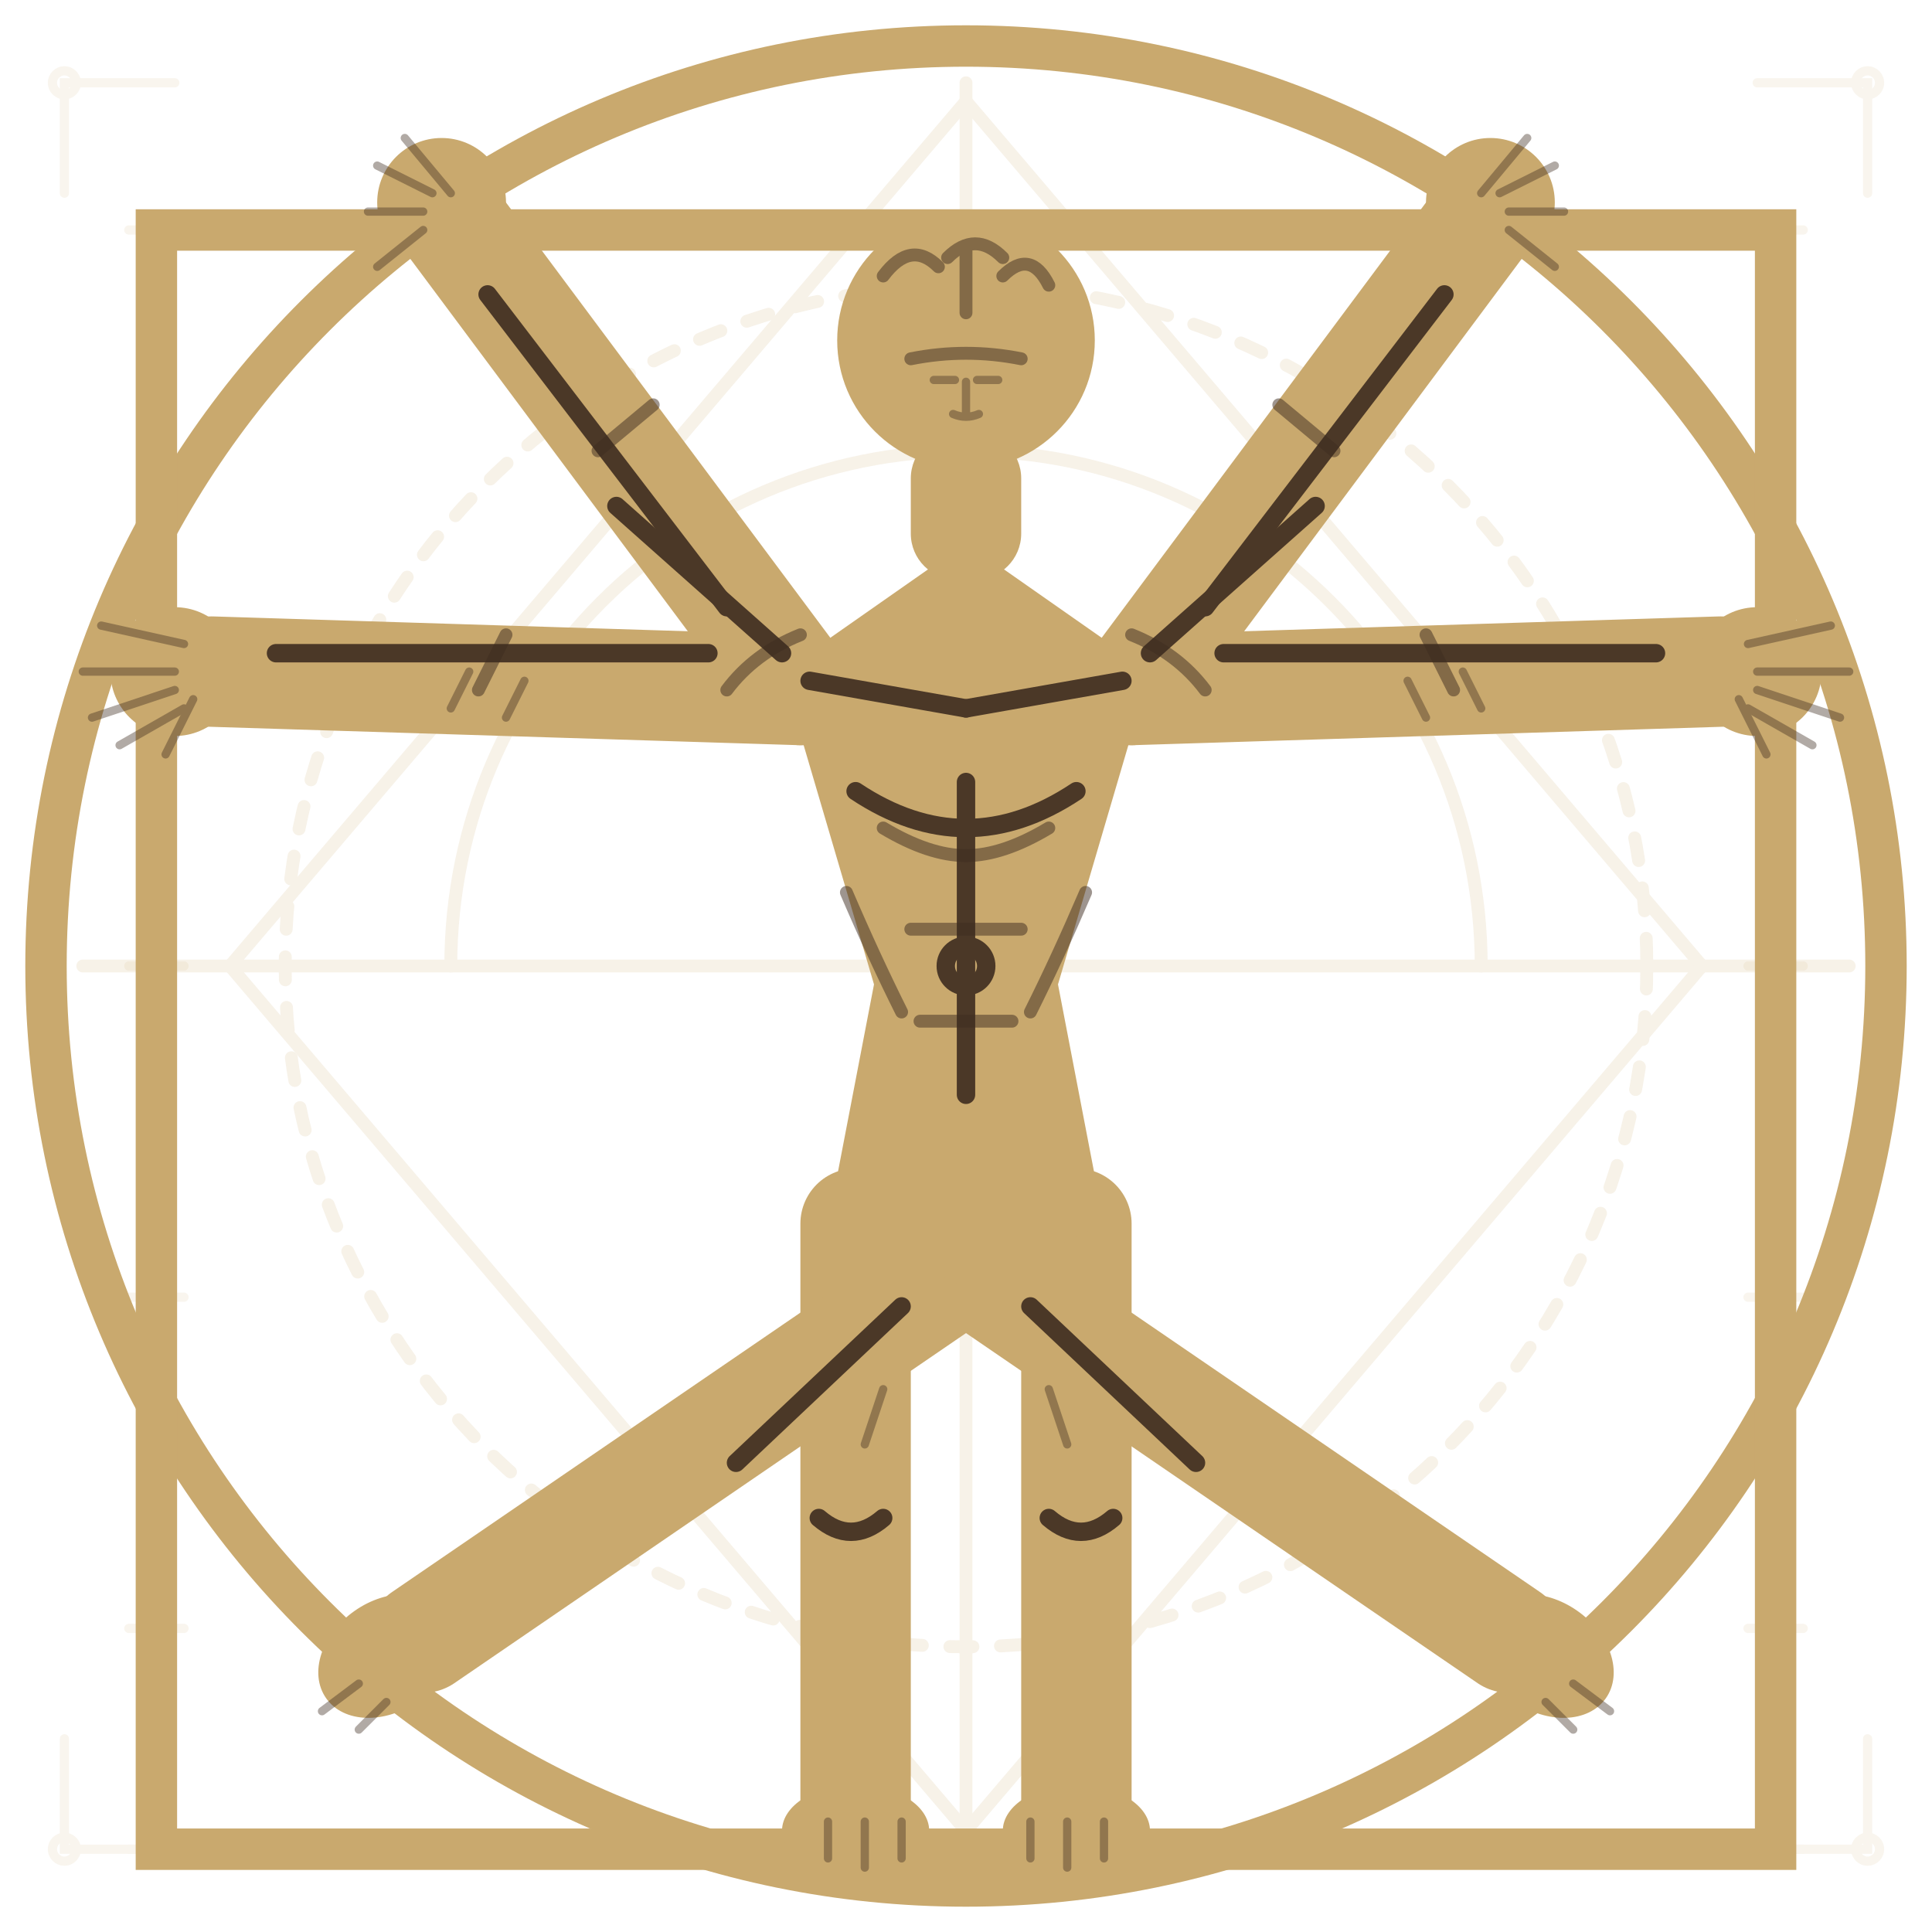
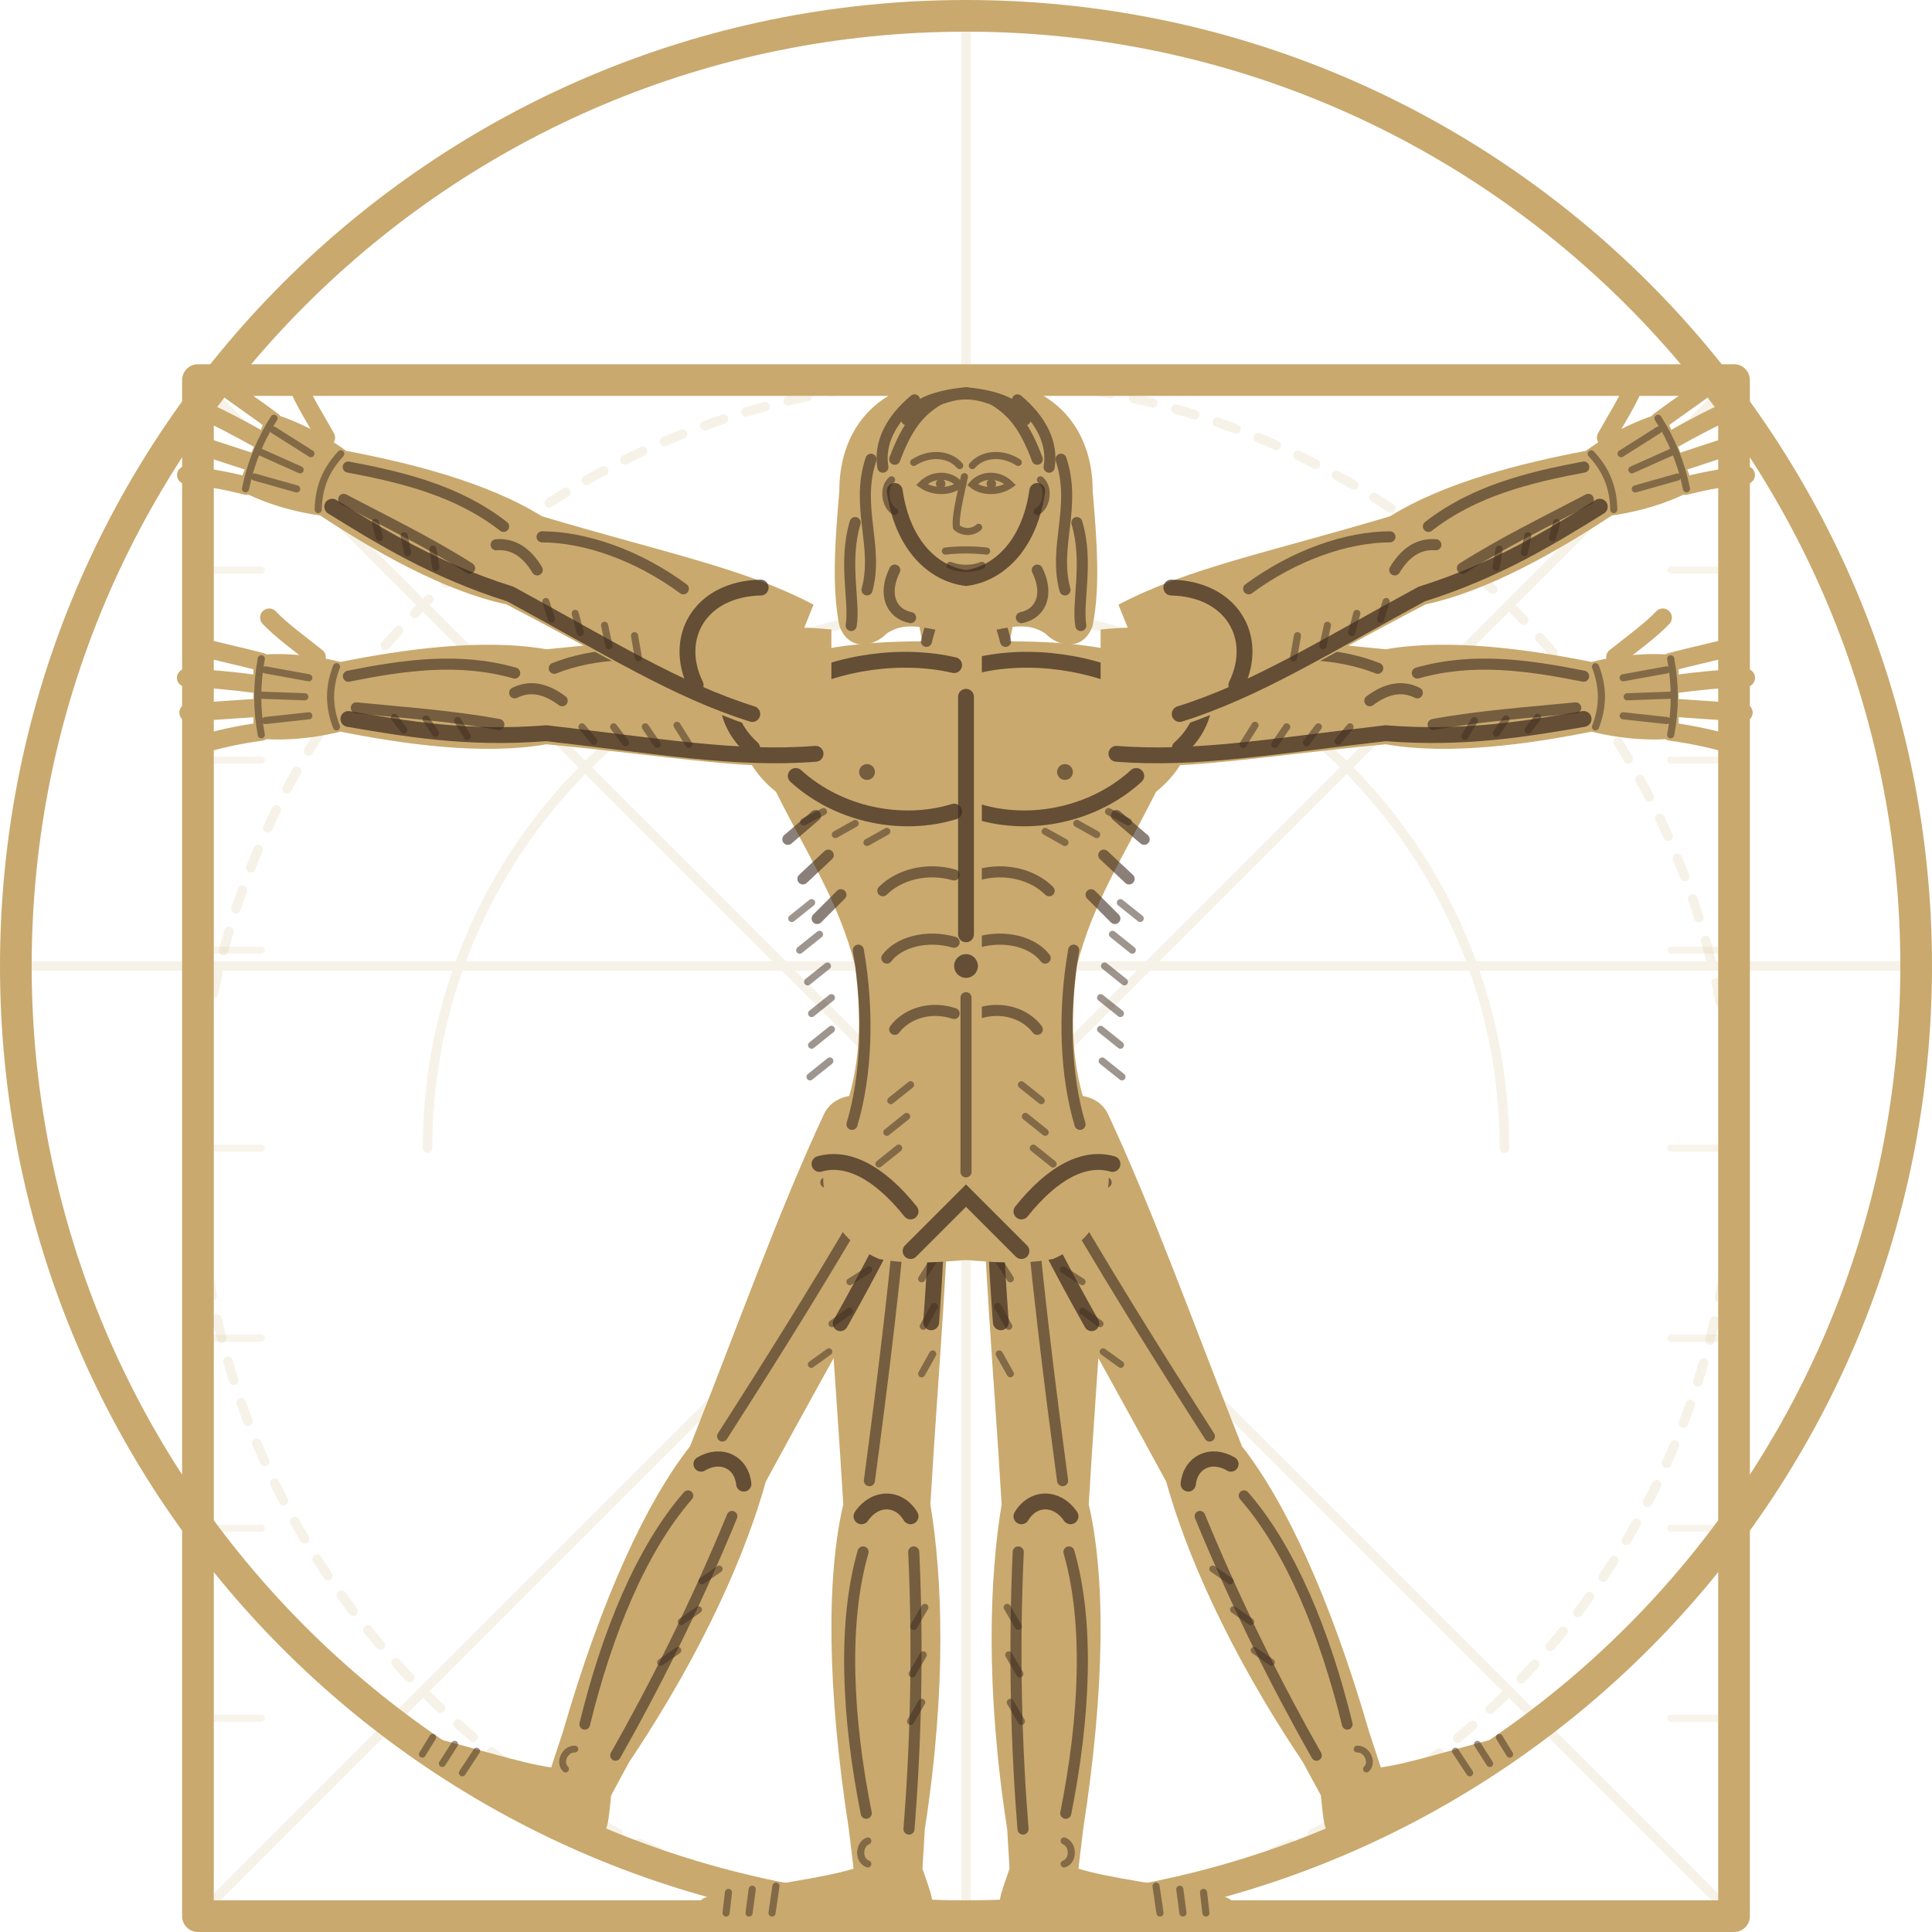
- <svg xmlns="http://www.w3.org/2000/svg" viewBox="15 11 210 210" role="img" aria-label="Vitruvian Man">
-   <g fill="none" stroke="#c9a96e" stroke-width="1.4" opacity="0.16" stroke-linecap="round">
-     <line x1="120" y1="20" x2="120" y2="212" />
-     <line x1="24" y1="116" x2="216" y2="116" />
-     <circle cx="120" cy="116" r="74" stroke-dasharray="2.5 3" />
-     <line x1="120" y1="22" x2="40" y2="116" />
-     <line x1="120" y1="22" x2="200" y2="116" />
-     <line x1="40" y1="116" x2="120" y2="210" />
-     <line x1="200" y1="116" x2="120" y2="210" />
-     <path d="M64,116 A56,56 0 0 1 176,116" />
+ <svg xmlns="http://www.w3.org/2000/svg" viewBox="-2 -2 244 244" role="img" aria-label="Vitruvian Man">
+   <defs>
+     <g id="arm">
+       <path fill="#c9a96e" d="M-6,-8.5 C4,-9.5 14,-7.5 30,-6 C38,-7.4 48,-6 56,-4.4 C60,-5.4 64,-5.6 67,-5.2 L67,5.2 C64,5.6 60,5.4 56,4.4 C48,6 38,7.4 30,6 C14,7.5 4,9.5 -6,8.5 Z" />
+       <g stroke="#c9a96e" stroke-width="2.3" stroke-linecap="round" fill="none">
+         <path d="M66,-4.4 C69,-5.2 72,-5.8 74,-6.4" />
+         <path d="M66.5,-1.6 C69.5,-2 72.5,-2.3 75.5,-2.4" />
+         <path d="M66.5,1.4 C69.5,1.6 72.5,1.8 75.2,2" />
+         <path d="M66,4.4 C69,4.8 71.5,5.4 73.6,6" />
+         <path d="M59,-5 C61,-6.6 63.5,-8.4 65,-10" />
+       </g>
+       <g fill="none" stroke="#3d2b1f" stroke-width="2" stroke-linecap="round" opacity="0.72">
+         <path d="M-4,7.2 C6,8 16,6.2 30,4.6 C40,5.4 48,4 55,2.8" />
+         <path d="M1,-8 C8,-5 9,2 4,6.5" />
+       </g>
+       <g fill="none" stroke="#3d2b1f" stroke-width="1.4" stroke-linecap="round" opacity="0.6">
+         <path d="M10,-4.2 C17,-6 24,-5.6 29,-3.6" />
+         <path d="M28,0.5 C30,-1 32,-1.5 34,-0.5" />
+         <path d="M34,-3 C41,-5 48,-4 55,-2.6" />
+         <path d="M36,3.5 C42,2.4 48,2 54,1.4" />
+       </g>
+       <g fill="none" stroke="#3d2b1f" stroke-width="0.9" stroke-linecap="round" opacity="0.5">
+         <path d="M56.5,-3.8 C57.5,-1.2 57.5,1.2 56.5,3.8" />
+         <path d="M66,-4.8 C66.6,-1.6 66.6,1.6 66,4.8" />
+         <path d="M60,-2.4 L65.5,-3.4" />
+         <path d="M60.5,0 L66,-0.2" />
+         <path d="M60,2.4 L65.5,3" />
+         <path d="M12,6 L13.5,3.6" />
+         <path d="M16,6 L17.5,3.8" />
+         <path d="M20,5.8 L21.5,3.8" />
+         <path d="M24,5.6 L25.5,3.8" />
+         <path d="M40,5 L41.2,3" />
+         <path d="M44,4.6 L45.2,2.8" />
+         <path d="M48,4.2 L49.2,2.6" />
+       </g>
+     </g>
+     <g id="leg">
+       <path fill="#c9a96e" d="M-8,0 C-8,-7 8,-7 8,0 C8,14 6.5,30 5.5,47 C7.6,56 7.6,70 4.8,88 L4.2,93 C8,94.2 15,95 22.5,96.5 C24.5,97 24.5,99 21,99 L-5,99 C-6.5,98 -5.5,96 -4.5,93 L-4.8,88 C-7.6,70 -7,56 -5.5,47 C-6.5,30 -8,14 -8,0 Z" />
+       <g fill="none" stroke="#3d2b1f" stroke-width="2" stroke-linecap="round" opacity="0.72">
+         <path d="M-6.4,-2 C-6.6,8 -6.2,16 -5.6,24" />
+         <path d="M-3,48.5 C-1.5,46 1.5,46 3.2,48.5" />
+       </g>
+       <g fill="none" stroke="#3d2b1f" stroke-width="1.4" stroke-linecap="round" opacity="0.6">
+         <path d="M-2.5,2 C-1.2,18 0.6,32 2.2,44" />
+         <path d="M3,53 C5.6,62 5,74 2.6,86" />
+         <path d="M-3.4,53 C-4,66 -3.6,78 -2.8,88" />
+         <path d="M-5,-2 C-2,4 1,8 4,8" />
+       </g>
+       <g fill="none" stroke="#3d2b1f" stroke-width="0.9" stroke-linecap="round" opacity="0.5">
+         <path d="M14,95.2 L14.5,98.6" />
+         <path d="M17,95.6 L17.4,98.6" />
+         <path d="M20,96 L20.3,98.6" />
+         <path d="M2.4,89.5 C3.6,90 3.6,92 2.4,92.4" />
+         <path d="M-6,10 L-4.4,12.5" />
+         <path d="M-6,16 L-4.4,18.5" />
+         <path d="M-6,22 L-4.6,24.5" />
+         <path d="M-5.8,28 L-4.4,30.5" />
+         <path d="M-4.8,60 L-3.4,62.4" />
+         <path d="M-4.6,66 L-3.2,68.4" />
+         <path d="M-4.4,72 L-3,74.4" />
+       </g>
+     </g>
+     <g id="torsoR">
+       <path fill="#c9a96e" d="M118,64 L125.5,64 C126.5,70 126.5,75 125.5,79 C134,79 143,80 147,84 C150,88 149,94 144,98 C140,106 136,112 134,120 C133,128 133.5,134 136,140 C140,146 138,154 131,157 C126,158 120,157 118,157 Z" />
+       <g fill="none" stroke="#3d2b1f" stroke-width="2" stroke-linecap="round" opacity="0.72">
+         <path d="M121.5,82 C128,80.5 136,81.5 142.5,85" />
+         <path d="M121.5,100.5 C128,102.5 136,101 141.5,96" />
+         <path d="M127,151 C131,146 135,144 138.5,145" />
+       </g>
+       <g fill="none" stroke="#3d2b1f" stroke-width="1.4" stroke-linecap="round" opacity="0.6">
+         <path d="M122,70 C123.5,74 124.5,77 125,79" />
+         <path d="M121.5,108.5 C125,107.5 128.5,108.5 130.5,110.5" />
+         <path d="M121.5,117 C125,116 128.5,117 130,119" />
+         <path d="M121.5,126 C124.5,125 127.5,126 129,128" />
+         <path d="M133.6,118 C132.2,126 132.6,134 134.4,140" />
+         <path d="M139,101 L142.5,104" />
+         <path d="M137.4,106 L140.6,109" />
+         <path d="M135.8,111 L138.8,114" />
+         <circle cx="132.5" cy="95.5" r="1" fill="#3d2b1f" stroke="none" />
+       </g>
+       <g fill="none" stroke="#3d2b1f" stroke-width="0.9" stroke-linecap="round" opacity="0.5">
+         <path d="M139.5,112 L142,114" />
+         <path d="M138.5,116 L141,118" />
+         <path d="M137.5,120 L140,122" />
+         <path d="M137,124 L139.5,126" />
+         <path d="M137,128 L139.5,130" />
+         <path d="M137.2,132 L139.7,134" />
+         <path d="M130,103 L132.5,104.4" />
+         <path d="M134,102 L136.5,103.4" />
+         <path d="M138,100.5 L140.5,101.8" />
+         <path d="M127,135 L129.5,137" />
+         <path d="M127.5,139 L130,141" />
+         <path d="M128.5,143 L131,145" />
+       </g>
+     </g>
+   </defs>
+   <g fill="none" stroke="#c9a96e" stroke-width="1.2" opacity="0.16" stroke-linecap="round">
+     <line x1="120" y1="2" x2="120" y2="238" />
+     <line x1="2" y1="120" x2="238" y2="120" />
+     <circle cx="120" cy="143" r="97" stroke-dasharray="2.5 3" />
+     <line x1="23" y1="46" x2="217" y2="240" />
+     <line x1="217" y1="46" x2="23" y2="240" />
+     <path d="M52,143 A68,68 0 0 1 188,143" />
  </g>
-   <g fill="none" stroke="#c9a96e" stroke-width="1" opacity="0.12" stroke-linecap="round">
-     <g id="ticksLR">
-       <line x1="29" y1="36" x2="35" y2="36" />
-       <line x1="29" y1="80" x2="35" y2="80" />
-       <line x1="29" y1="116" x2="35" y2="116" />
-       <line x1="29" y1="152" x2="35" y2="152" />
-       <line x1="29" y1="188" x2="35" y2="188" />
-       <line x1="29" y1="212" x2="35" y2="212" />
+   <g fill="none" stroke="#c9a96e" stroke-width="0.9" opacity="0.13" stroke-linecap="round">
+     <g id="ticks">
+       <line x1="25" y1="70" x2="31" y2="70" />
+       <line x1="25" y1="94" x2="31" y2="94" />
+       <line x1="25" y1="118" x2="31" y2="118" />
+       <line x1="25" y1="143" x2="31" y2="143" />
+       <line x1="25" y1="167" x2="31" y2="167" />
+       <line x1="25" y1="191" x2="31" y2="191" />
+       <line x1="25" y1="215" x2="31" y2="215" />
    </g>
-     <use href="#ticksLR" transform="translate(240,0) scale(-1,1)" />
+     <use href="#ticks" transform="translate(240,0) scale(-1,1)" />
    <g id="corner">
-       <path d="M22,32 L22,20 L34,20" />
-       <circle cx="22" cy="20" r="1.3" />
+       <path d="M23,60 L23,46 L37,46" />
+       <circle cx="23" cy="46" r="1.2" />
    </g>
    <use href="#corner" transform="translate(240,0) scale(-1,1)" />
-     <use href="#corner" transform="translate(0,232) scale(1,-1)" />
-     <use href="#corner" transform="translate(240,232) scale(-1,-1)" />
+     <use href="#corner" transform="translate(0,286) scale(1,-1)" />
+     <use href="#corner" transform="translate(240,286) scale(-1,-1)" />
  </g>
-   <g fill="none" stroke="#c9a96e" stroke-width="4.5" stroke-linecap="round">
-     <circle cx="120" cy="116" r="100" />
-     <rect x="32" y="36" width="176" height="176" />
+   <g fill="none" stroke="#c9a96e" stroke-width="4" stroke-linejoin="round">
+     <circle cx="120" cy="120" r="120" />
+     <rect x="23" y="46" width="194" height="194" />
  </g>
-   <g fill="none" stroke="#c9a96e" stroke-width="12" stroke-linecap="round" stroke-linejoin="round">
-     <g id="vmlimb">
-       <line x1="138" y1="86" x2="202" y2="84" />
-       <line x1="138" y1="86" x2="176" y2="35" />
-       <line x1="132" y1="144" x2="132" y2="209" />
-       <line x1="122" y1="150" x2="179" y2="189" />
-     </g>
-     <use href="#vmlimb" transform="translate(240,0) scale(-1,1)" />
+   <use href="#leg" transform="translate(130,141)" />
+   <use href="#leg" transform="translate(110,141) scale(-1,1)" />
+   <use href="#leg" transform="translate(131,142) rotate(-25) scale(0.96)" />
+   <use href="#leg" transform="translate(109,142) scale(-1,1) rotate(-25) scale(0.96)" />
+   <use href="#torsoR" />
+   <use href="#torsoR" transform="translate(240,0) scale(-1,1)" />
+   <g fill="none" stroke="#3d2b1f" stroke-linecap="round">
+     <path d="M120,86 L120,116" stroke-width="2" opacity="0.72" />
+     <path d="M120,124 L120,146" stroke-width="1.4" opacity="0.6" />
+     <path d="M127,156 L120,149 L113,156" stroke-width="2" opacity="0.72" />
+     <circle cx="120" cy="120" r="1.5" fill="#3d2b1f" stroke="none" opacity="0.72" />
  </g>
-   <g fill="#c9a96e" stroke="none">
-     <path d="M120,70 L140,84 L130,118 L135,144 L120,151 L105,144 L110,118 L100,84 Z" />
-     <rect x="114" y="58" width="12" height="16" rx="5" />
-     <circle cx="120" cy="48" r="14" />
-     <circle cx="206" cy="84" r="7" />
-     <circle cx="34" cy="84" r="7" />
-     <circle cx="177" cy="33" r="7" />
-     <circle cx="63" cy="33" r="7" />
-     <ellipse cx="132" cy="210" rx="8" ry="5" />
-     <ellipse cx="108" cy="210" rx="8" ry="5" />
-     <ellipse cx="183" cy="191" rx="8" ry="6" transform="rotate(35 183 191)" />
-     <ellipse cx="57" cy="191" rx="8" ry="6" transform="rotate(-35 57 191)" />
+   <use href="#arm" transform="translate(143,86)" />
+   <use href="#arm" transform="translate(97,86) scale(-1,1)" />
+   <use href="#arm" transform="translate(148,80) rotate(-22)" />
+   <use href="#arm" transform="translate(92,80) scale(-1,1) rotate(-22)" />
+   <path fill="#c9a96e" d="M120,45.6 C131,45.6 136,52 136,60 C136.5,66 137,72 136,77 C135,80 132,80 130,78 C127,76 124,78 120,78 C116,78 113,76 110,78 C108,80 105,80 104,77 C103,72 103.5,66 104,60 C104,52 109,45.6 120,45.6 Z" />
+   <g fill="none" stroke="#3d2b1f" stroke-width="2" stroke-linecap="round" opacity="0.72">
+     <path d="M111,60 C112,67 116,70.5 120,71 C124,70.5 128,67 129,60" />
  </g>
-   <g fill="none" stroke="#3d2b1f" stroke-width="2.0" stroke-linecap="round" stroke-linejoin="round" opacity="0.9">
-     <path d="M120,96 L120,130" />
-     <path d="M108,97 Q120,105 132,97" />
-     <circle cx="120" cy="116" r="2.2" />
-     <g id="etch1R">
-       <path d="M120,88 L137,85" />
-       <path d="M148,82 L195,82" />
-       <path d="M146,77 L172,43" />
-       <path d="M140,82 L158,66" />
-       <path d="M129,176 Q132.5,179 136,176" />
-       <path d="M127,153 L145,170" />
-     </g>
-     <use href="#etch1R" transform="translate(240,0) scale(-1,1)" />
+   <g fill="none" stroke="#3d2b1f" stroke-width="1.4" stroke-linecap="round" opacity="0.6">
+     <path d="M111,56 C112.5,52 114,50 116.5,48.5 C119,47.5 121,47.5 123.5,48.5 C126,50 127.5,52 129,56" />
+     <path d="M108,56 C106,62 109,67 107.5,72.5" />
+     <path d="M106,64 C104.5,69 106,74 105.5,77" />
+     <path d="M134,64 C135.5,69 134,74 134.5,77" />
+     <path d="M111,70 C109.5,73 110.5,75.5 113,76" />
+     <path d="M113.5,48.5 C110.5,51 109,54 109.5,57" />
+     <path d="M120,47.6 C116,48 113.5,49 112.5,51" />
+     <path d="M120,47.6 C124,48 126.5,49 127.5,51" />
+     <path d="M126.5,48.5 C129.5,51 131,54 130.5,57" />
+     <path d="M132,56 C134,62 131,67 132.5,72.5" />
+     <path d="M129,70 C130.5,73 129.5,75.5 127,76" />
  </g>
-   <g fill="none" stroke="#3d2b1f" stroke-width="1.4" stroke-linecap="round" stroke-linejoin="round" opacity="0.5">
-     <path d="M111,41 Q114,37 117,40" />
-     <path d="M118,39 Q121,36 124,39" />
-     <path d="M124,41 Q127,38 129,42" />
-     <path d="M120,38 L120,45" />
-     <path d="M114,50 Q120,48.8 126,50" />
-     <path d="M114,112 L126,112" />
-     <path d="M115,122 L125,122" />
-     <g id="etch2R">
-       <path d="M111,101 Q116,104 120,104" />
-       <path d="M107,108 Q110,115 113,121" />
-       <path d="M138,80 Q143,82 146,86" />
-       <path d="M170,80 L173,86" />
-       <path d="M154,55 L160,60" />
-     </g>
-     <use href="#etch2R" transform="translate(240,0) scale(-1,1)" />
-   </g>
-   <g fill="none" stroke="#3d2b1f" stroke-width="0.9" stroke-linecap="round" stroke-linejoin="round" opacity="0.4">
-     <path d="M116.5,52.3 L118.8,52.3" />
-     <path d="M121.2,52.3 L123.5,52.3" />
-     <path d="M120,52.5 L120,56 M118.6,56 Q120,56.6 121.4,56" />
-     <g id="etch3R">
-       <path d="M205,81 L214,79" />
-       <path d="M206,84 L216,84" />
-       <path d="M206,86 L215,89" />
-       <path d="M205,88 L212,92" />
-       <path d="M204,87 L207,93" />
-       <path d="M176,32 L181,26" />
-       <path d="M178,32 L184,29" />
-       <path d="M179,34 L185,34" />
-       <path d="M179,36 L184,40" />
-       <path d="M127,213 L127,209" />
-       <path d="M131,214 L131,209" />
-       <path d="M135,213 L135,209" />
-       <path d="M186,194 L190,197" />
-       <path d="M183,196 L186,199" />
-       <path d="M168,85 L170,89" />
-       <path d="M174,84 L176,88" />
-       <path d="M129,162 L131,168" />
-     </g>
-     <use href="#etch3R" transform="translate(240,0) scale(-1,1)" />
+   <g fill="none" stroke="#3d2b1f" stroke-width="0.9" stroke-linecap="round" opacity="0.55">
+     <path d="M113.4,56.4 C115.6,55 118,55.4 119.2,56.8" />
+     <path d="M120.8,56.8 C122,55.4 124.4,55 126.6,56.4" />
+     <path d="M114.4,59.2 C115.8,57.8 118,57.8 119.2,59.2 C118,60.2 115.8,60.2 114.4,59.2 Z" />
+     <path d="M120.8,59.2 C122,57.8 124.2,57.8 125.6,59.2 C124.2,60.2 122,60.2 120.8,59.2 Z" />
+     <circle cx="116.8" cy="59.1" r="0.6" fill="#3d2b1f" stroke="none" />
+     <circle cx="123.2" cy="59.1" r="0.6" fill="#3d2b1f" stroke="none" />
+     <path d="M119.8,58.2 C119.2,61 118.6,63.4 118.8,64.6 C119.6,65.3 120.8,65.3 121.6,64.6" />
+     <path d="M117.4,67.6 C119,67.4 121,67.4 122.6,67.6" />
+     <path d="M118,69.4 C119.2,69.9 120.8,69.9 122,69.4" />
+     <path d="M110.6,58.6 C109.4,59.6 109.8,62 111,62.6" />
+     <path d="M129.4,58.6 C130.6,59.6 130.2,62 129,62.6" />
  </g>
</svg>
